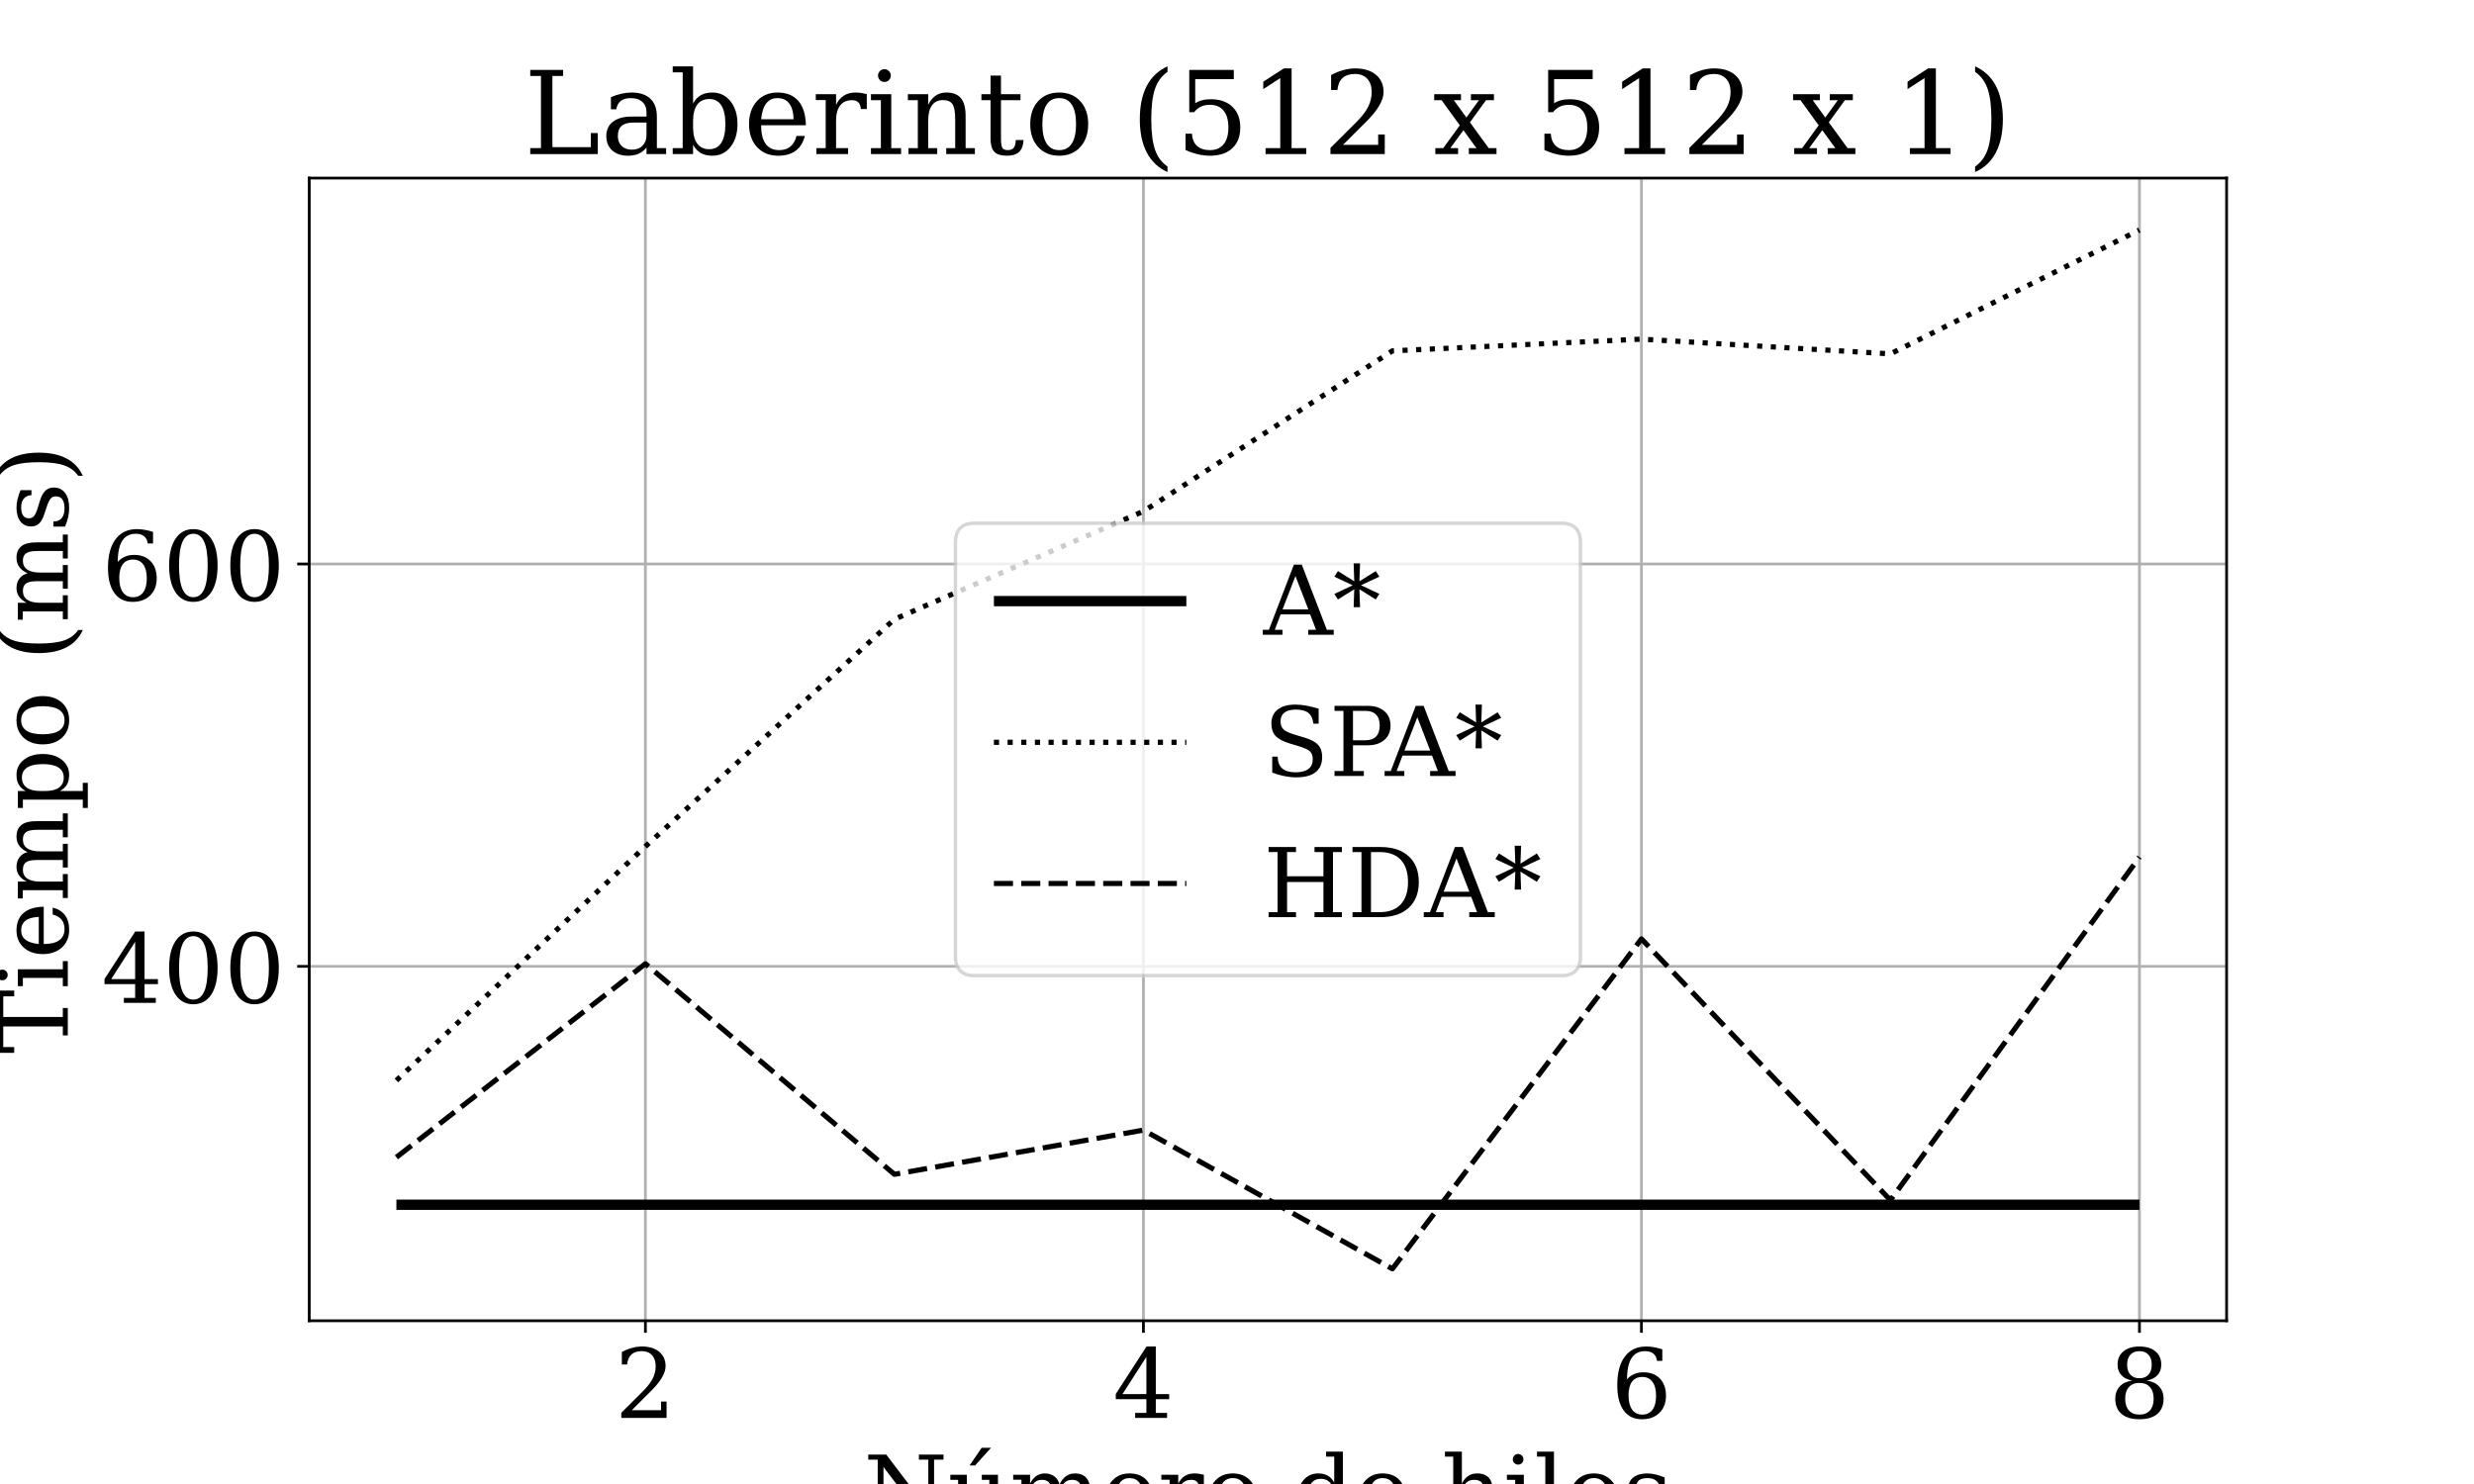
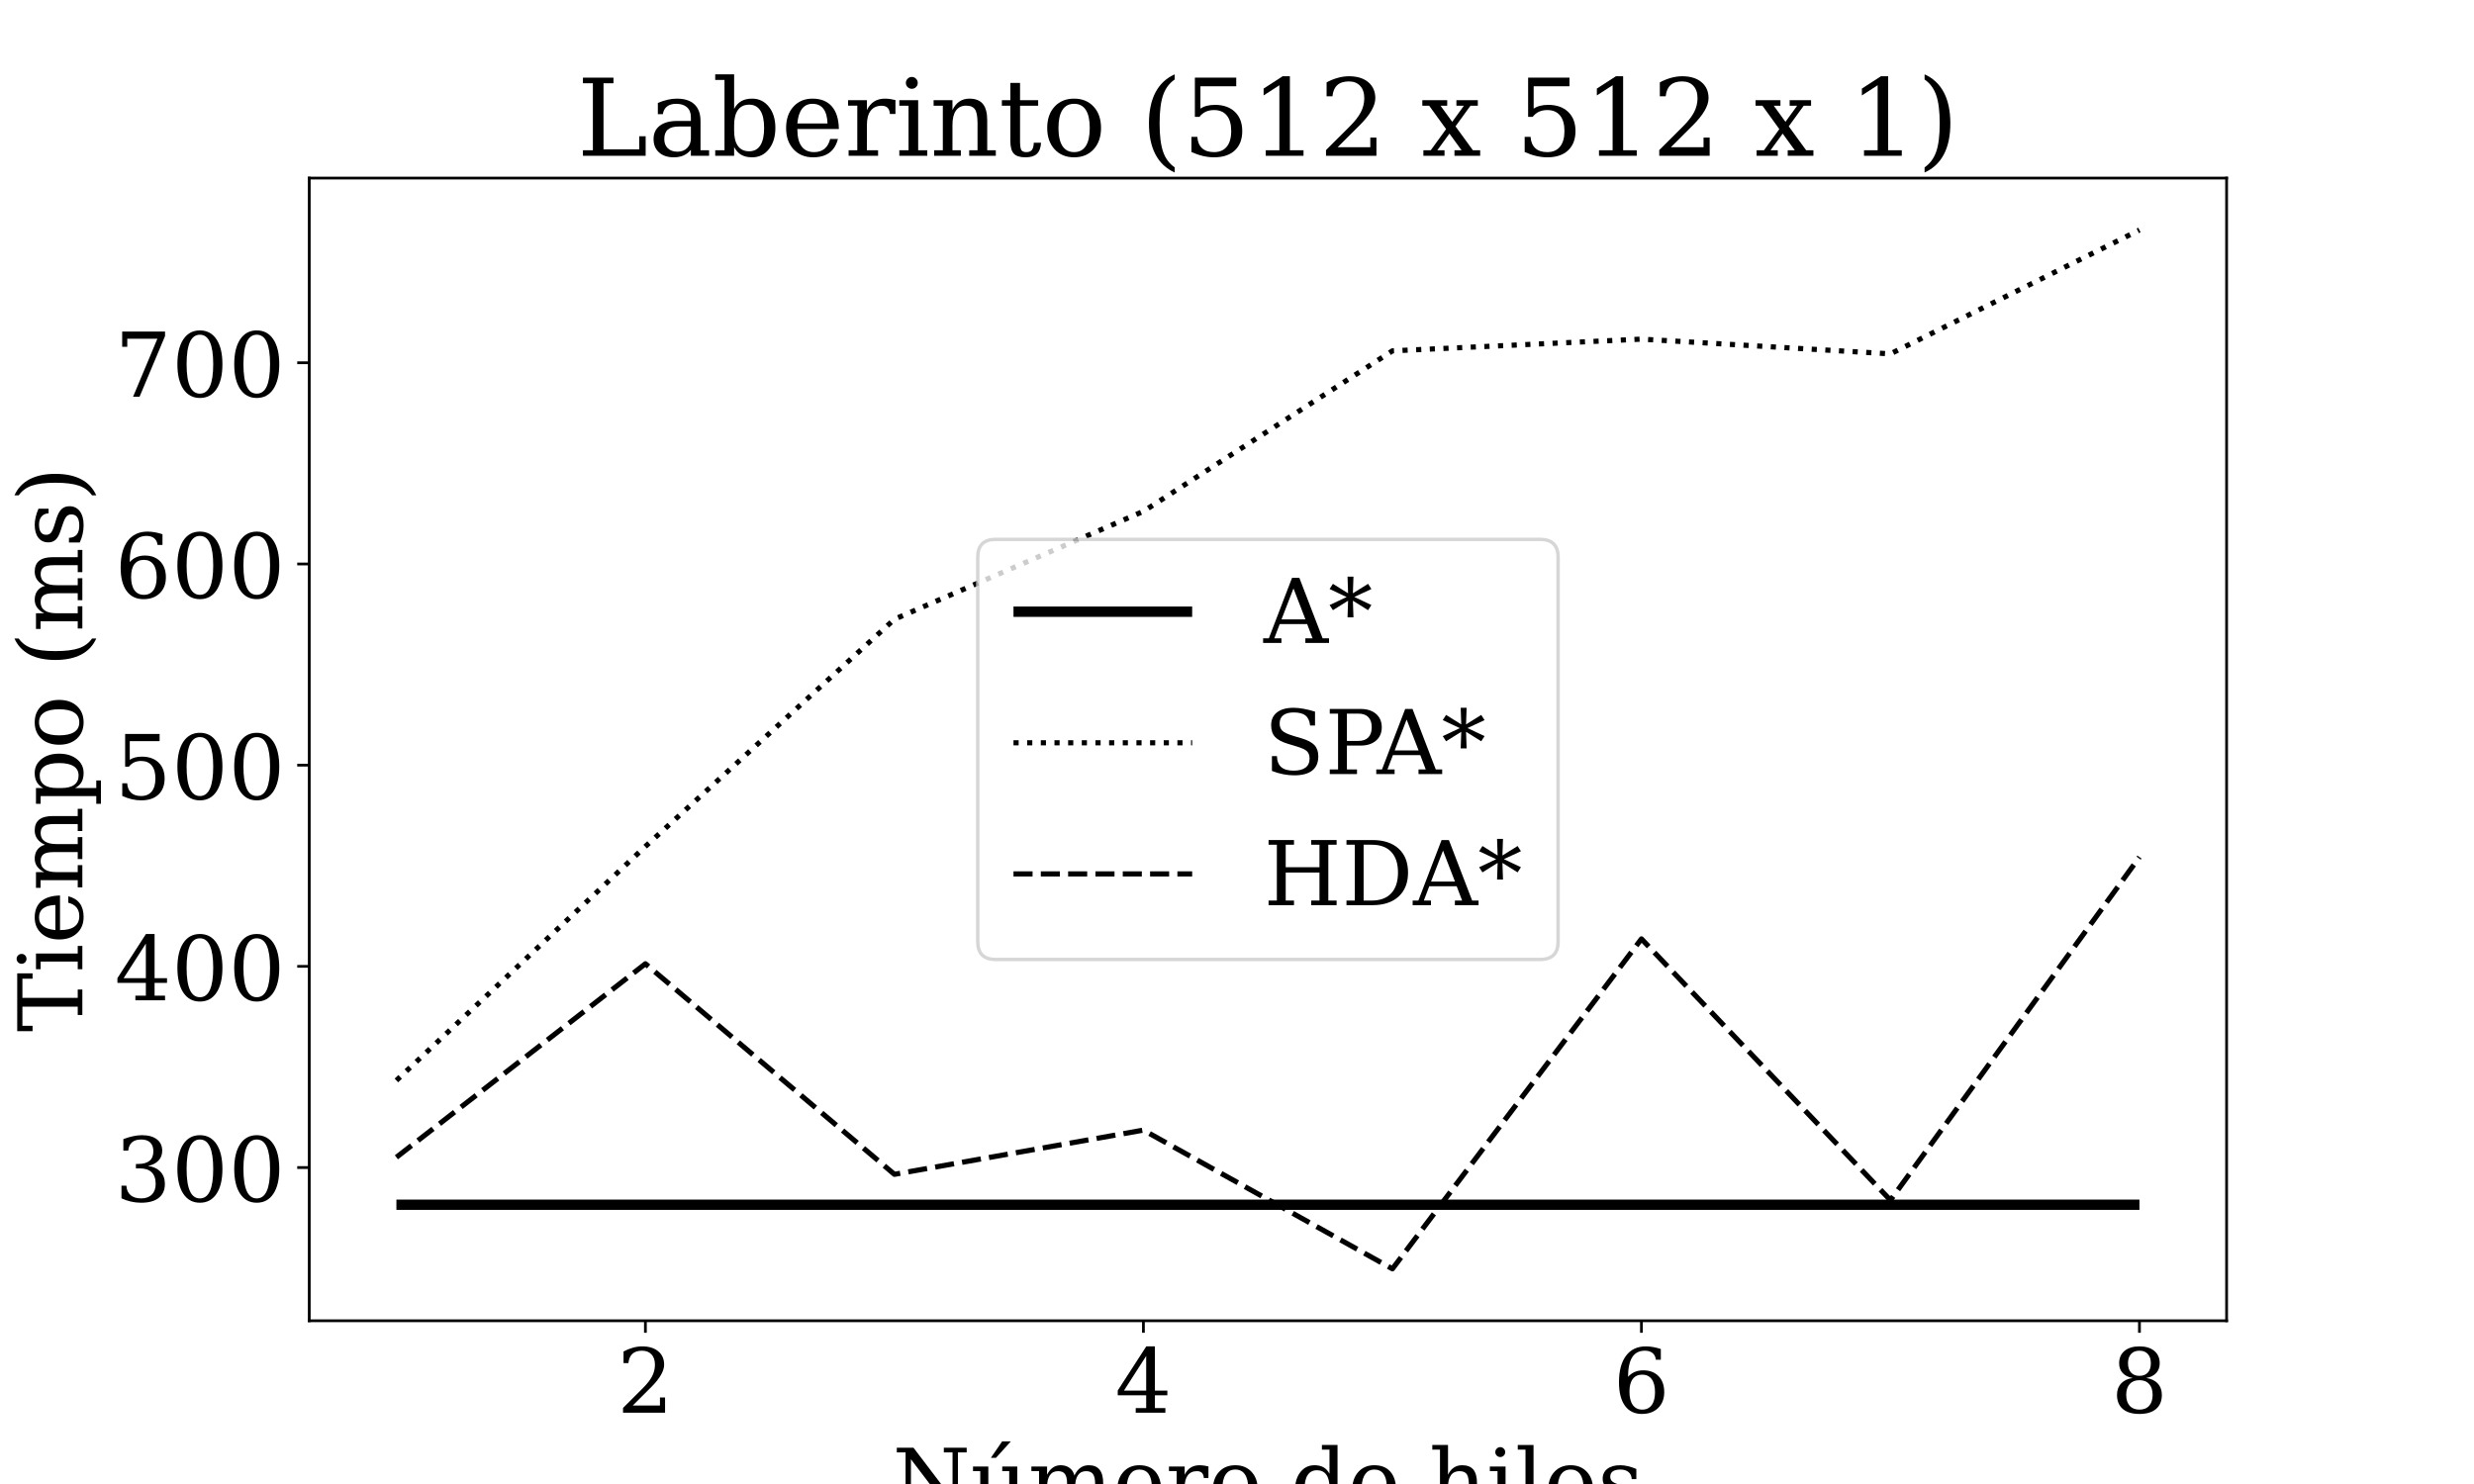
<svg xmlns="http://www.w3.org/2000/svg" xmlns:xlink="http://www.w3.org/1999/xlink" width="720pt" height="432pt" viewBox="0 0 720 432" version="1.1">
  <defs>
    <style type="text/css">*{stroke-linejoin: round; stroke-linecap: butt}</style>
  </defs>
  <g id="figure_1">
    <g id="patch_1">
      <path d="M 0 432  L 720 432  L 720 0  L 0 0  z " style="fill: #ffffff" />
    </g>
    <g id="axes_1">
      <g id="patch_2">
        <path d="M 90 384.48  L 648 384.48  L 648 51.84  L 90 51.84  z " style="fill: #ffffff" />
      </g>
      <g id="matplotlib.axis_1">
        <g id="xtick_1">
          <g id="line2d_1">
-             <path d="M 187.831 384.48  L 187.831 51.84  " clip-path="url(#pcc0f2ed78c)" style="fill: none; stroke: #b0b0b0; stroke-width: 0.8; stroke-linecap: square" />
-           </g>
+             <defs>
+               <path id="mdb0b816e1f" d="M 0 0  L 0 3.5  " style="stroke: #000000; stroke-width: 0.8" />
+             </defs>
+             <g>
+               <use xlink:href="#mdb0b816e1f" x="187.831" y="384.48" style="stroke: #000000; stroke-width: 0.8" />
+             </g>
+           </g>
+           <g id="text_1">
+             <g transform="translate(179.5599 411.2359) scale(0.26 -0.26)">
+               <defs>
+                 <path id="DejaVuSerif-32" d="M 819 3553  L 469 3553  L 469 4384  Q 803 4563 1142 4656  Q 1481 4750 1806 4750  Q 2534 4750 2956 4397  Q 3378 4044 3378 3438  Q 3378 2753 2422 1800  Q 2347 1728 2309 1691  L 1131 513  L 3078 513  L 3078 1088  L 3444 1088  L 3444 0  L 434 0  L 434 341  L 1850 1753  Q 2319 2222 2519 2614  Q 2719 3006 2719 3438  Q 2719 3909 2473 4175  Q 2228 4441 1797 4441  Q 1350 4441 1106 4219  Q 863 3997 819 3553  z " transform="scale(0.015625)" />
+               </defs>
+               <use xlink:href="#DejaVuSerif-32" />
+             </g>
+           </g>
+         </g>
+         <g id="xtick_2">
          <g id="line2d_2">
-             <defs>
-               <path id="m03d72dee5c" d="M 0 0  L 0 3.5  " style="stroke: #000000; stroke-width: 0.8" />
-             </defs>
-             <g>
-               <use xlink:href="#m03d72dee5c" x="187.831" y="384.48" style="stroke: #000000; stroke-width: 0.8" />
-             </g>
-           </g>
-           <g id="text_1">
-             <g transform="translate(178.9237 412.7556) scale(0.28 -0.28)">
-               <defs>
-                 <path id="DejaVuSerif-32" d="M 819 3553  L 469 3553  L 469 4384  Q 803 4563 1142 4656  Q 1481 4750 1806 4750  Q 2534 4750 2956 4397  Q 3378 4044 3378 3438  Q 3378 2753 2422 1800  Q 2347 1728 2309 1691  L 1131 513  L 3078 513  L 3078 1088  L 3444 1088  L 3444 0  L 434 0  L 434 341  L 1850 1753  Q 2319 2222 2519 2614  Q 2719 3006 2719 3438  Q 2719 3909 2473 4175  Q 2228 4441 1797 4441  Q 1350 4441 1106 4219  Q 863 3997 819 3553  z " transform="scale(0.015625)" />
-               </defs>
-               <use xlink:href="#DejaVuSerif-32" />
-             </g>
-           </g>
-         </g>
-         <g id="xtick_2">
+             <g>
+               <use xlink:href="#mdb0b816e1f" x="332.766" y="384.48" style="stroke: #000000; stroke-width: 0.8" />
+             </g>
+           </g>
+           <g id="text_2">
+             <g transform="translate(324.495 411.2359) scale(0.26 -0.26)">
+               <defs>
+                 <path id="DejaVuSerif-34" d="M 2234 1581  L 2234 4063  L 641 1581  L 2234 1581  z M 3609 0  L 1484 0  L 1484 331  L 2234 331  L 2234 1247  L 197 1247  L 197 1588  L 2241 4750  L 2859 4750  L 2859 1581  L 3750 1581  L 3750 1247  L 2859 1247  L 2859 331  L 3609 331  L 3609 0  z " transform="scale(0.015625)" />
+               </defs>
+               <use xlink:href="#DejaVuSerif-34" />
+             </g>
+           </g>
+         </g>
+         <g id="xtick_3">
          <g id="line2d_3">
-             <path d="M 332.766 384.48  L 332.766 51.84  " clip-path="url(#pcc0f2ed78c)" style="fill: none; stroke: #b0b0b0; stroke-width: 0.8; stroke-linecap: square" />
-           </g>
+             <g>
+               <use xlink:href="#mdb0b816e1f" x="477.701" y="384.48" style="stroke: #000000; stroke-width: 0.8" />
+             </g>
+           </g>
+           <g id="text_3">
+             <g transform="translate(469.43 411.2359) scale(0.26 -0.26)">
+               <defs>
+                 <path id="DejaVuSerif-36" d="M 2094 219  Q 2534 219 2771 542  Q 3009 866 3009 1472  Q 3009 2078 2771 2401  Q 2534 2725 2094 2725  Q 1647 2725 1412 2412  Q 1178 2100 1178 1509  Q 1178 888 1415 553  Q 1653 219 2094 219  z M 1075 2569  Q 1288 2803 1556 2918  Q 1825 3034 2163 3034  Q 2859 3034 3264 2615  Q 3669 2197 3669 1472  Q 3669 763 3233 336  Q 2797 -91 2069 -91  Q 1278 -91 853 498  Q 428 1088 428 2181  Q 428 3406 931 4078  Q 1434 4750 2350 4750  Q 2597 4750 2869 4703  Q 3141 4656 3425 4563  L 3425 3794  L 3072 3794  Q 3034 4109 2831 4275  Q 2628 4441 2284 4441  Q 1678 4441 1381 3981  Q 1084 3522 1075 2569  z " transform="scale(0.015625)" />
+               </defs>
+               <use xlink:href="#DejaVuSerif-36" />
+             </g>
+           </g>
+         </g>
+         <g id="xtick_4">
          <g id="line2d_4">
            <g>
-               <use xlink:href="#m03d72dee5c" x="332.766" y="384.48" style="stroke: #000000; stroke-width: 0.8" />
-             </g>
-           </g>
-           <g id="text_2">
-             <g transform="translate(323.8587 412.7556) scale(0.28 -0.28)">
-               <defs>
-                 <path id="DejaVuSerif-34" d="M 2234 1581  L 2234 4063  L 641 1581  L 2234 1581  z M 3609 0  L 1484 0  L 1484 331  L 2234 331  L 2234 1247  L 197 1247  L 197 1588  L 2241 4750  L 2859 4750  L 2859 1581  L 3750 1581  L 3750 1247  L 2859 1247  L 2859 331  L 3609 331  L 3609 0  z " transform="scale(0.015625)" />
-               </defs>
-               <use xlink:href="#DejaVuSerif-34" />
-             </g>
-           </g>
-         </g>
-         <g id="xtick_3">
-           <g id="line2d_5">
-             <path d="M 477.701 384.48  L 477.701 51.84  " clip-path="url(#pcc0f2ed78c)" style="fill: none; stroke: #b0b0b0; stroke-width: 0.8; stroke-linecap: square" />
-           </g>
-           <g id="line2d_6">
-             <g>
-               <use xlink:href="#m03d72dee5c" x="477.701" y="384.48" style="stroke: #000000; stroke-width: 0.8" />
-             </g>
-           </g>
-           <g id="text_3">
-             <g transform="translate(468.7938 412.7556) scale(0.28 -0.28)">
-               <defs>
-                 <path id="DejaVuSerif-36" d="M 2094 219  Q 2534 219 2771 542  Q 3009 866 3009 1472  Q 3009 2078 2771 2401  Q 2534 2725 2094 2725  Q 1647 2725 1412 2412  Q 1178 2100 1178 1509  Q 1178 888 1415 553  Q 1653 219 2094 219  z M 1075 2569  Q 1288 2803 1556 2918  Q 1825 3034 2163 3034  Q 2859 3034 3264 2615  Q 3669 2197 3669 1472  Q 3669 763 3233 336  Q 2797 -91 2069 -91  Q 1278 -91 853 498  Q 428 1088 428 2181  Q 428 3406 931 4078  Q 1434 4750 2350 4750  Q 2597 4750 2869 4703  Q 3141 4656 3425 4563  L 3425 3794  L 3072 3794  Q 3034 4109 2831 4275  Q 2628 4441 2284 4441  Q 1678 4441 1381 3981  Q 1084 3522 1075 2569  z " transform="scale(0.015625)" />
-               </defs>
-               <use xlink:href="#DejaVuSerif-36" />
-             </g>
-           </g>
-         </g>
-         <g id="xtick_4">
-           <g id="line2d_7">
-             <path d="M 622.636 384.48  L 622.636 51.84  " clip-path="url(#pcc0f2ed78c)" style="fill: none; stroke: #b0b0b0; stroke-width: 0.8; stroke-linecap: square" />
-           </g>
-           <g id="line2d_8">
-             <g>
-               <use xlink:href="#m03d72dee5c" x="622.636" y="384.48" style="stroke: #000000; stroke-width: 0.8" />
+               <use xlink:href="#mdb0b816e1f" x="622.636" y="384.48" style="stroke: #000000; stroke-width: 0.8" />
            </g>
          </g>
          <g id="text_4">
-             <g transform="translate(613.7289 412.7556) scale(0.28 -0.28)">
+             <g transform="translate(614.3651 411.2359) scale(0.26 -0.26)">
              <defs>
                <path id="DejaVuSerif-38" d="M 2981 1275  Q 2981 1775 2732 2051  Q 2484 2328 2034 2328  Q 1584 2328 1336 2051  Q 1088 1775 1088 1275  Q 1088 772 1336 495  Q 1584 219 2034 219  Q 2484 219 2732 495  Q 2981 772 2981 1275  z M 2853 3541  Q 2853 3966 2637 4203  Q 2422 4441 2034 4441  Q 1650 4441 1433 4203  Q 1216 3966 1216 3541  Q 1216 3113 1433 2875  Q 1650 2638 2034 2638  Q 2422 2638 2637 2875  Q 2853 3113 2853 3541  z M 2516 2484  Q 3047 2413 3344 2092  Q 3641 1772 3641 1275  Q 3641 619 3225 264  Q 2809 -91 2034 -91  Q 1263 -91 845 264  Q 428 619 428 1275  Q 428 1772 725 2092  Q 1022 2413 1556 2484  Q 1084 2569 832 2842  Q 581 3116 581 3541  Q 581 4103 968 4426  Q 1356 4750 2034 4750  Q 2713 4750 3100 4426  Q 3488 4103 3488 3541  Q 3488 3116 3236 2842  Q 2984 2569 2516 2484  z " transform="scale(0.015625)" />
              </defs>
              <use xlink:href="#DejaVuSerif-38" />
            </g>
          </g>
        </g>
        <g id="text_5">
-           <g transform="translate(251.3191 443.8544) scale(0.28 -0.28)">
+           <g transform="translate(259.7248 440.3991) scale(0.26 -0.26)">
            <defs>
              <path id="DejaVuSerif-4e" d="M 313 0  L 313 331  L 941 331  L 941 4331  L 313 4331  L 313 4666  L 1509 4666  L 4306 984  L 4306 4331  L 3681 4331  L 3681 4666  L 5319 4666  L 5319 4331  L 4691 4331  L 4691 -91  L 4313 -91  L 1325 3841  L 1325 331  L 1953 331  L 1953 0  L 313 0  z " transform="scale(0.015625)" />
              <path id="DejaVuSerif-fa" d="M 2266 3322  L 3341 3322  L 3341 331  L 3884 331  L 3884 0  L 2766 0  L 2766 588  Q 2606 256 2353 82  Q 2100 -91 1766 -91  Q 1213 -91 952 223  Q 691 538 691 1209  L 691 2988  L 172 2988  L 172 3322  L 1269 3322  L 1269 1388  Q 1269 781 1417 556  Q 1566 331 1947 331  Q 2347 331 2556 625  Q 2766 919 2766 1478  L 2766 2988  L 2266 2988  L 2266 3322  z M 2258 5119  L 2880 5119  L 1818 3944  L 1452 3944  L 2258 5119  z " transform="scale(0.015625)" />
              <path id="DejaVuSerif-6d" d="M 3316 2675  Q 3481 3041 3739 3227  Q 3997 3413 4341 3413  Q 4863 3413 5119 3089  Q 5375 2766 5375 2113  L 5375 331  L 5894 331  L 5894 0  L 4300 0  L 4300 331  L 4800 331  L 4800 2047  Q 4800 2556 4650 2772  Q 4500 2988 4153 2988  Q 3769 2988 3567 2697  Q 3366 2406 3366 1850  L 3366 331  L 3866 331  L 3866 0  L 2291 0  L 2291 331  L 2791 331  L 2791 2069  Q 2791 2566 2641 2777  Q 2491 2988 2144 2988  Q 1759 2988 1557 2697  Q 1356 2406 1356 1850  L 1356 331  L 1856 331  L 1856 0  L 263 0  L 263 331  L 781 331  L 781 2994  L 231 2994  L 231 3322  L 1356 3322  L 1356 2731  Q 1516 3063 1762 3238  Q 2009 3413 2322 3413  Q 2709 3413 2968 3220  Q 3228 3028 3316 2675  z " transform="scale(0.015625)" />
              <path id="DejaVuSerif-65" d="M 3469 1600  L 991 1600  L 991 1575  Q 991 903 1244 561  Q 1497 219 1991 219  Q 2369 219 2611 417  Q 2853 616 2950 1006  L 3413 1006  Q 3275 459 2904 184  Q 2534 -91 1931 -91  Q 1203 -91 761 389  Q 319 869 319 1663  Q 319 2450 753 2931  Q 1188 3413 1894 3413  Q 2647 3413 3050 2948  Q 3453 2484 3469 1600  z M 2791 1931  Q 2772 2513 2545 2808  Q 2319 3103 1894 3103  Q 1497 3103 1269 2806  Q 1041 2509 991 1931  L 2791 1931  z " transform="scale(0.015625)" />
              <path id="DejaVuSerif-72" d="M 3059 3328  L 3059 2497  L 2728 2497  Q 2713 2744 2591 2866  Q 2469 2988 2234 2988  Q 1809 2988 1582 2694  Q 1356 2400 1356 1850  L 1356 331  L 2022 331  L 2022 0  L 263 0  L 263 331  L 781 331  L 781 2994  L 231 2994  L 231 3322  L 1356 3322  L 1356 2731  Q 1525 3078 1790 3245  Q 2056 3413 2438 3413  Q 2578 3413 2733 3391  Q 2888 3369 3059 3328  z " transform="scale(0.015625)" />
              <path id="DejaVuSerif-6f" d="M 1925 219  Q 2388 219 2623 584  Q 2859 950 2859 1663  Q 2859 2375 2623 2739  Q 2388 3103 1925 3103  Q 1463 3103 1227 2739  Q 991 2375 991 1663  Q 991 950 1228 584  Q 1466 219 1925 219  z M 1925 -91  Q 1200 -91 759 389  Q 319 869 319 1663  Q 319 2456 758 2934  Q 1197 3413 1925 3413  Q 2653 3413 3092 2934  Q 3531 2456 3531 1663  Q 3531 869 3092 389  Q 2653 -91 1925 -91  z " transform="scale(0.015625)" />
              <path id="DejaVuSerif-20" transform="scale(0.015625)" />
              <path id="DejaVuSerif-64" d="M 3359 331  L 3909 331  L 3909 0  L 2784 0  L 2784 519  Q 2616 206 2355 57  Q 2094 -91 1709 -91  Q 1097 -91 708 395  Q 319 881 319 1663  Q 319 2444 706 2928  Q 1094 3413 1709 3413  Q 2094 3413 2355 3264  Q 2616 3116 2784 2803  L 2784 4531  L 2241 4531  L 2241 4863  L 3359 4863  L 3359 331  z M 2784 1497  L 2784 1825  Q 2784 2422 2554 2737  Q 2325 3053 1888 3053  Q 1444 3053 1217 2703  Q 991 2353 991 1663  Q 991 975 1217 622  Q 1444 269 1888 269  Q 2325 269 2554 583  Q 2784 897 2784 1497  z " transform="scale(0.015625)" />
              <path id="DejaVuSerif-68" d="M 263 0  L 263 331  L 781 331  L 781 4531  L 231 4531  L 231 4863  L 1356 4863  L 1356 2731  Q 1516 3069 1770 3241  Q 2025 3413 2363 3413  Q 2913 3413 3172 3097  Q 3431 2781 3431 2113  L 3431 331  L 3944 331  L 3944 0  L 2356 0  L 2356 331  L 2853 331  L 2853 1931  Q 2853 2541 2704 2764  Q 2556 2988 2175 2988  Q 1775 2988 1565 2697  Q 1356 2406 1356 1850  L 1356 331  L 1856 331  L 1856 0  L 263 0  z " transform="scale(0.015625)" />
              <path id="DejaVuSerif-69" d="M 622 4353  Q 622 4497 726 4603  Q 831 4709 978 4709  Q 1122 4709 1226 4603  Q 1331 4497 1331 4353  Q 1331 4206 1228 4103  Q 1125 4000 978 4000  Q 831 4000 726 4103  Q 622 4206 622 4353  z M 1356 331  L 1900 331  L 1900 0  L 231 0  L 231 331  L 781 331  L 781 2988  L 231 2988  L 231 3322  L 1356 3322  L 1356 331  z " transform="scale(0.015625)" />
              <path id="DejaVuSerif-6c" d="M 1313 331  L 1856 331  L 1856 0  L 184 0  L 184 331  L 738 331  L 738 4531  L 184 4531  L 184 4863  L 1313 4863  L 1313 331  z " transform="scale(0.015625)" />
              <path id="DejaVuSerif-73" d="M 359 184  L 359 959  L 691 959  Q 703 588 923 403  Q 1144 219 1575 219  Q 1963 219 2166 364  Q 2369 509 2369 788  Q 2369 1006 2220 1140  Q 2072 1275 1594 1428  L 1178 1569  Q 750 1706 558 1912  Q 366 2119 366 2438  Q 366 2894 700 3153  Q 1034 3413 1625 3413  Q 1888 3413 2178 3344  Q 2469 3275 2778 3144  L 2778 2419  L 2447 2419  Q 2434 2741 2221 2922  Q 2009 3103 1644 3103  Q 1281 3103 1095 2975  Q 909 2847 909 2591  Q 909 2381 1050 2254  Q 1191 2128 1613 1997  L 2069 1856  Q 2541 1709 2748 1489  Q 2956 1269 2956 922  Q 2956 450 2595 179  Q 2234 -91 1600 -91  Q 1278 -91 972 -22  Q 666 47 359 184  z " transform="scale(0.015625)" />
            </defs>
            <use xlink:href="#DejaVuSerif-4e" />
-             <use xlink:href="#DejaVuSerif-fa" x="87.5" />
-             <use xlink:href="#DejaVuSerif-6d" x="151.904" />
-             <use xlink:href="#DejaVuSerif-65" x="246.729" />
-             <use xlink:href="#DejaVuSerif-72" x="305.908" />
-             <use xlink:href="#DejaVuSerif-6f" x="353.711" />
-             <use xlink:href="#DejaVuSerif-20" x="413.916" />
-             <use xlink:href="#DejaVuSerif-64" x="445.703" />
-             <use xlink:href="#DejaVuSerif-65" x="509.717" />
-             <use xlink:href="#DejaVuSerif-20" x="568.896" />
-             <use xlink:href="#DejaVuSerif-68" x="600.684" />
-             <use xlink:href="#DejaVuSerif-69" x="665.088" />
-             <use xlink:href="#DejaVuSerif-6c" x="697.07" />
-             <use xlink:href="#DejaVuSerif-6f" x="729.053" />
-             <use xlink:href="#DejaVuSerif-73" x="789.258" />
+             <use xlink:href="#DejaVuSerif-fa" transform="translate(87.5 0)" />
+             <use xlink:href="#DejaVuSerif-6d" transform="translate(151.9043 0)" />
+             <use xlink:href="#DejaVuSerif-65" transform="translate(246.7285 0)" />
+             <use xlink:href="#DejaVuSerif-72" transform="translate(305.9082 0)" />
+             <use xlink:href="#DejaVuSerif-6f" transform="translate(353.7109 0)" />
+             <use xlink:href="#DejaVuSerif-20" transform="translate(413.916 0)" />
+             <use xlink:href="#DejaVuSerif-64" transform="translate(445.7031 0)" />
+             <use xlink:href="#DejaVuSerif-65" transform="translate(509.7168 0)" />
+             <use xlink:href="#DejaVuSerif-20" transform="translate(568.8965 0)" />
+             <use xlink:href="#DejaVuSerif-68" transform="translate(600.6836 0)" />
+             <use xlink:href="#DejaVuSerif-69" transform="translate(665.0879 0)" />
+             <use xlink:href="#DejaVuSerif-6c" transform="translate(697.0703 0)" />
+             <use xlink:href="#DejaVuSerif-6f" transform="translate(729.0527 0)" />
+             <use xlink:href="#DejaVuSerif-73" transform="translate(789.2578 0)" />
          </g>
        </g>
      </g>
      <g id="matplotlib.axis_2">
        <g id="ytick_1">
+           <g id="line2d_5">
+             <defs>
+               <path id="m3c3f771037" d="M 0 0  L -3.5 0  " style="stroke: #000000; stroke-width: 0.8" />
+             </defs>
+             <g>
+               <use xlink:href="#m3c3f771037" x="90" y="339.876" style="stroke: #000000; stroke-width: 0.8" />
+             </g>
+           </g>
+           <g id="text_6">
+             <g transform="translate(33.3725 349.7536) scale(0.26 -0.26)">
+               <defs>
+                 <path id="DejaVuSerif-33" d="M 622 4469  Q 988 4606 1323 4678  Q 1659 4750 1953 4750  Q 2638 4750 3022 4454  Q 3406 4159 3406 3634  Q 3406 3213 3140 2930  Q 2875 2647 2388 2547  Q 2963 2466 3280 2130  Q 3597 1794 3597 1259  Q 3597 606 3158 257  Q 2719 -91 1894 -91  Q 1528 -91 1179 -12  Q 831 66 488 225  L 488 1131  L 838 1131  Q 869 681 1141 450  Q 1413 219 1906 219  Q 2384 219 2661 495  Q 2938 772 2938 1253  Q 2938 1803 2653 2086  Q 2369 2369 1819 2369  L 1522 2369  L 1522 2688  L 1678 2688  Q 2225 2688 2498 2914  Q 2772 3141 2772 3597  Q 2772 4006 2547 4223  Q 2322 4441 1900 4441  Q 1478 4441 1245 4241  Q 1013 4041 972 3647  L 622 3647  L 622 4469  z " transform="scale(0.015625)" />
+                 <path id="DejaVuSerif-30" d="M 2034 219  Q 2513 219 2750 744  Q 2988 1269 2988 2328  Q 2988 3391 2750 3916  Q 2513 4441 2034 4441  Q 1556 4441 1318 3916  Q 1081 3391 1081 2328  Q 1081 1269 1318 744  Q 1556 219 2034 219  z M 2034 -91  Q 1275 -91 848 546  Q 422 1184 422 2328  Q 422 3475 848 4112  Q 1275 4750 2034 4750  Q 2797 4750 3222 4112  Q 3647 3475 3647 2328  Q 3647 1184 3222 546  Q 2797 -91 2034 -91  z " transform="scale(0.015625)" />
+               </defs>
+               <use xlink:href="#DejaVuSerif-33" />
+               <use xlink:href="#DejaVuSerif-30" transform="translate(63.62305 0)" />
+               <use xlink:href="#DejaVuSerif-30" transform="translate(127.2461 0)" />
+             </g>
+           </g>
+         </g>
+         <g id="ytick_2">
+           <g id="line2d_6">
+             <g>
+               <use xlink:href="#m3c3f771037" x="90" y="281.308" style="stroke: #000000; stroke-width: 0.8" />
+             </g>
+           </g>
+           <g id="text_7">
+             <g transform="translate(33.3725 291.1856) scale(0.26 -0.26)">
+               <use xlink:href="#DejaVuSerif-34" />
+               <use xlink:href="#DejaVuSerif-30" transform="translate(63.62305 0)" />
+               <use xlink:href="#DejaVuSerif-30" transform="translate(127.2461 0)" />
+             </g>
+           </g>
+         </g>
+         <g id="ytick_3">
+           <g id="line2d_7">
+             <g>
+               <use xlink:href="#m3c3f771037" x="90" y="222.74" style="stroke: #000000; stroke-width: 0.8" />
+             </g>
+           </g>
+           <g id="text_8">
+             <g transform="translate(33.3725 232.6176) scale(0.26 -0.26)">
+               <defs>
+                 <path id="DejaVuSerif-35" d="M 3219 4666  L 3219 4153  L 1081 4153  L 1081 2816  Q 1244 2928 1461 2984  Q 1678 3041 1947 3041  Q 2703 3041 3140 2622  Q 3578 2203 3578 1478  Q 3578 738 3136 323  Q 2694 -91 1894 -91  Q 1572 -91 1234 -12  Q 897 66 544 225  L 544 1131  L 897 1131  Q 925 688 1179 453  Q 1434 219 1894 219  Q 2388 219 2653 544  Q 2919 869 2919 1478  Q 2919 2084 2655 2407  Q 2391 2731 1894 2731  Q 1613 2731 1398 2631  Q 1184 2531 1019 2322  L 750 2322  L 750 4666  L 3219 4666  z " transform="scale(0.015625)" />
+               </defs>
+               <use xlink:href="#DejaVuSerif-35" />
+               <use xlink:href="#DejaVuSerif-30" transform="translate(63.62305 0)" />
+               <use xlink:href="#DejaVuSerif-30" transform="translate(127.2461 0)" />
+             </g>
+           </g>
+         </g>
+         <g id="ytick_4">
+           <g id="line2d_8">
+             <g>
+               <use xlink:href="#m3c3f771037" x="90" y="164.172" style="stroke: #000000; stroke-width: 0.8" />
+             </g>
+           </g>
+           <g id="text_9">
+             <g transform="translate(33.3725 174.0496) scale(0.26 -0.26)">
+               <use xlink:href="#DejaVuSerif-36" />
+               <use xlink:href="#DejaVuSerif-30" transform="translate(63.62305 0)" />
+               <use xlink:href="#DejaVuSerif-30" transform="translate(127.2461 0)" />
+             </g>
+           </g>
+         </g>
+         <g id="ytick_5">
          <g id="line2d_9">
-             <path d="M 90 281.308  L 648 281.308  " clip-path="url(#pcc0f2ed78c)" style="fill: none; stroke: #b0b0b0; stroke-width: 0.8; stroke-linecap: square" />
-           </g>
-           <g id="line2d_10">
-             <defs>
-               <path id="medfe1b9ab0" d="M 0 0  L -3.5 0  " style="stroke: #000000; stroke-width: 0.8" />
-             </defs>
-             <g>
-               <use xlink:href="#medfe1b9ab0" x="90" y="281.308" style="stroke: #000000; stroke-width: 0.8" />
-             </g>
-           </g>
-           <g id="text_6">
-             <g transform="translate(29.555 291.9454) scale(0.28 -0.28)">
-               <defs>
-                 <path id="DejaVuSerif-30" d="M 2034 219  Q 2513 219 2750 744  Q 2988 1269 2988 2328  Q 2988 3391 2750 3916  Q 2513 4441 2034 4441  Q 1556 4441 1318 3916  Q 1081 3391 1081 2328  Q 1081 1269 1318 744  Q 1556 219 2034 219  z M 2034 -91  Q 1275 -91 848 546  Q 422 1184 422 2328  Q 422 3475 848 4112  Q 1275 4750 2034 4750  Q 2797 4750 3222 4112  Q 3647 3475 3647 2328  Q 3647 1184 3222 546  Q 2797 -91 2034 -91  z " transform="scale(0.015625)" />
-               </defs>
-               <use xlink:href="#DejaVuSerif-34" />
-               <use xlink:href="#DejaVuSerif-30" x="63.623" />
-               <use xlink:href="#DejaVuSerif-30" x="127.246" />
-             </g>
-           </g>
-         </g>
-         <g id="ytick_2">
-           <g id="line2d_11">
-             <path d="M 90 164.172  L 648 164.172  " clip-path="url(#pcc0f2ed78c)" style="fill: none; stroke: #b0b0b0; stroke-width: 0.8; stroke-linecap: square" />
-           </g>
-           <g id="line2d_12">
-             <g>
-               <use xlink:href="#medfe1b9ab0" x="90" y="164.172" style="stroke: #000000; stroke-width: 0.8" />
-             </g>
-           </g>
-           <g id="text_7">
-             <g transform="translate(29.555 174.8095) scale(0.28 -0.28)">
-               <use xlink:href="#DejaVuSerif-36" />
-               <use xlink:href="#DejaVuSerif-30" x="63.623" />
-               <use xlink:href="#DejaVuSerif-30" x="127.246" />
-             </g>
-           </g>
-         </g>
-         <g id="text_8">
-           <g transform="translate(19.73187 306.7625) rotate(-90) scale(0.28 -0.28)">
+             <g>
+               <use xlink:href="#m3c3f771037" x="90" y="105.604" style="stroke: #000000; stroke-width: 0.8" />
+             </g>
+           </g>
+           <g id="text_10">
+             <g transform="translate(33.3725 115.4816) scale(0.26 -0.26)">
+               <defs>
+                 <path id="DejaVuSerif-37" d="M 3609 4347  L 1784 0  L 1319 0  L 3059 4153  L 903 4153  L 903 3578  L 538 3578  L 538 4666  L 3609 4666  L 3609 4347  z " transform="scale(0.015625)" />
+               </defs>
+               <use xlink:href="#DejaVuSerif-37" />
+               <use xlink:href="#DejaVuSerif-30" transform="translate(63.62305 0)" />
+               <use xlink:href="#DejaVuSerif-30" transform="translate(127.2461 0)" />
+             </g>
+           </g>
+         </g>
+         <g id="text_11">
+           <g transform="translate(23.96531 300.4337) rotate(-90) scale(0.26 -0.26)">
            <defs>
              <path id="DejaVuSerif-54" d="M 1222 0  L 1222 331  L 1819 331  L 1819 4294  L 447 4294  L 447 3566  L 63 3566  L 63 4666  L 4206 4666  L 4206 3566  L 3822 3566  L 3822 4294  L 2450 4294  L 2450 331  L 3047 331  L 3047 0  L 1222 0  z " transform="scale(0.015625)" />
              <path id="DejaVuSerif-70" d="M 1313 1825  L 1313 1497  Q 1313 897 1542 583  Q 1772 269 2209 269  Q 2650 269 2876 622  Q 3103 975 3103 1663  Q 3103 2353 2876 2703  Q 2650 3053 2209 3053  Q 1772 3053 1542 2737  Q 1313 2422 1313 1825  z M 738 2988  L 184 2988  L 184 3322  L 1313 3322  L 1313 2803  Q 1481 3116 1742 3264  Q 2003 3413 2388 3413  Q 3000 3413 3387 2928  Q 3775 2444 3775 1663  Q 3775 881 3387 395  Q 3000 -91 2388 -91  Q 2003 -91 1742 57  Q 1481 206 1313 519  L 1313 -997  L 1856 -997  L 1856 -1331  L 184 -1331  L 184 -997  L 738 -997  L 738 2988  z " transform="scale(0.015625)" />
              <path id="DejaVuSerif-28" d="M 2041 -997  Q 1281 -656 893 83  Q 506 822 506 1931  Q 506 3044 893 3783  Q 1281 4522 2041 4863  L 2041 4556  Q 1559 4225 1350 3623  Q 1141 3022 1141 1931  Q 1141 844 1350 242  Q 1559 -359 2041 -691  L 2041 -997  z " transform="scale(0.015625)" />
              <path id="DejaVuSerif-29" d="M 453 -997  L 453 -691  Q 934 -359 1145 242  Q 1356 844 1356 1931  Q 1356 3022 1145 3623  Q 934 4225 453 4556  L 453 4863  Q 1216 4522 1603 3783  Q 1991 3044 1991 1931  Q 1991 822 1603 83  Q 1216 -656 453 -997  z " transform="scale(0.015625)" />
            </defs>
            <use xlink:href="#DejaVuSerif-54" />
-             <use xlink:href="#DejaVuSerif-69" x="66.699" />
-             <use xlink:href="#DejaVuSerif-65" x="98.682" />
-             <use xlink:href="#DejaVuSerif-6d" x="157.861" />
-             <use xlink:href="#DejaVuSerif-70" x="252.686" />
-             <use xlink:href="#DejaVuSerif-6f" x="316.699" />
-             <use xlink:href="#DejaVuSerif-20" x="376.904" />
-             <use xlink:href="#DejaVuSerif-28" x="408.691" />
-             <use xlink:href="#DejaVuSerif-6d" x="447.705" />
-             <use xlink:href="#DejaVuSerif-73" x="542.529" />
-             <use xlink:href="#DejaVuSerif-29" x="593.848" />
+             <use xlink:href="#DejaVuSerif-69" transform="translate(66.69922 0)" />
+             <use xlink:href="#DejaVuSerif-65" transform="translate(98.68164 0)" />
+             <use xlink:href="#DejaVuSerif-6d" transform="translate(157.8613 0)" />
+             <use xlink:href="#DejaVuSerif-70" transform="translate(252.6855 0)" />
+             <use xlink:href="#DejaVuSerif-6f" transform="translate(316.6992 0)" />
+             <use xlink:href="#DejaVuSerif-20" transform="translate(376.9043 0)" />
+             <use xlink:href="#DejaVuSerif-28" transform="translate(408.6914 0)" />
+             <use xlink:href="#DejaVuSerif-6d" transform="translate(447.7051 0)" />
+             <use xlink:href="#DejaVuSerif-73" transform="translate(542.5293 0)" />
+             <use xlink:href="#DejaVuSerif-29" transform="translate(593.8477 0)" />
          </g>
        </g>
      </g>
      <g id="LineCollection_1">
-         <path d="M 115.364 350.712  L 622.636 350.712  " clip-path="url(#pcc0f2ed78c)" style="fill: none; stroke: #000000; stroke-width: 3" />
-       </g>
-       <g id="line2d_13">
-         <path d="M 115.364 314.52  L 187.831 246.395  L 260.299 180.266  L 332.766 148.848  L 405.234 102.137  L 477.701 98.723  L 550.169 103.011  L 622.636 66.96  " clip-path="url(#pcc0f2ed78c)" style="fill: none; stroke-dasharray: 1.5,2.475; stroke-dashoffset: 0; stroke: #000000; stroke-width: 1.5" />
-       </g>
-       <g id="line2d_14">
-         <path d="M 115.364 336.893  L 187.831 280.558  L 260.299 341.849  L 332.766 328.979  L 405.234 369.36  L 477.701 273.314  L 550.169 349.381  L 622.636 249.495  " clip-path="url(#pcc0f2ed78c)" style="fill: none; stroke-dasharray: 5.55,2.4; stroke-dashoffset: 0; stroke: #000000; stroke-width: 1.5" />
+         <path d="M 115.364 350.712  L 622.636 350.712  " clip-path="url(#p08417002b7)" style="fill: none; stroke: #000000; stroke-width: 3" />
+       </g>
+       <g id="line2d_10">
+         <path d="M 115.364 314.52  L 187.831 246.395  L 260.299 180.266  L 332.766 148.848  L 405.234 102.137  L 477.701 98.723  L 550.169 103.011  L 622.636 66.96  " clip-path="url(#p08417002b7)" style="fill: none; stroke-dasharray: 1.5,2.475; stroke-dashoffset: 0; stroke: #000000; stroke-width: 1.5" />
+       </g>
+       <g id="line2d_11">
+         <path d="M 115.364 336.893  L 187.831 280.558  L 260.299 341.849  L 332.766 328.979  L 405.234 369.36  L 477.701 273.314  L 550.169 349.381  L 622.636 249.495  " clip-path="url(#p08417002b7)" style="fill: none; stroke-dasharray: 5.55,2.4; stroke-dashoffset: 0; stroke: #000000; stroke-width: 1.5" />
      </g>
      <g id="patch_3">
        <path d="M 90 384.48  L 90 51.84  " style="fill: none; stroke: #000000; stroke-width: 0.8; stroke-linejoin: miter; stroke-linecap: square" />
      </g>
      <g id="patch_4">
        <path d="M 648 384.48  L 648 51.84  " style="fill: none; stroke: #000000; stroke-width: 0.8; stroke-linejoin: miter; stroke-linecap: square" />
      </g>
      <g id="patch_5">
        <path d="M 90 384.48  L 648 384.48  " style="fill: none; stroke: #000000; stroke-width: 0.8; stroke-linejoin: miter; stroke-linecap: square" />
      </g>
      <g id="patch_6">
        <path d="M 90 51.84  L 648 51.84  " style="fill: none; stroke: #000000; stroke-width: 0.8; stroke-linejoin: miter; stroke-linecap: square" />
      </g>
-       <g id="text_9">
-         <g transform="translate(152.4638 44.85225) scale(0.336 -0.336)">
+       <g id="text_12">
+         <g transform="translate(167.9306 45.35137) scale(0.312 -0.312)">
          <defs>
            <path id="DejaVuSerif-4c" d="M 353 0  L 353 331  L 947 331  L 947 4331  L 353 4331  L 353 4666  L 2175 4666  L 2175 4331  L 1581 4331  L 1581 384  L 3713 384  L 3713 1166  L 4097 1166  L 4097 0  L 353 0  z " transform="scale(0.015625)" />
            <path id="DejaVuSerif-61" d="M 2547 1044  L 2547 1747  L 1806 1747  Q 1378 1747 1168 1562  Q 959 1378 959 997  Q 959 650 1171 447  Q 1384 244 1747 244  Q 2106 244 2326 466  Q 2547 688 2547 1044  z M 3122 2075  L 3122 331  L 3634 331  L 3634 0  L 2547 0  L 2547 359  Q 2356 128 2106 18  Q 1856 -91 1522 -91  Q 969 -91 644 203  Q 319 497 319 997  Q 319 1513 691 1797  Q 1063 2081 1741 2081  L 2547 2081  L 2547 2309  Q 2547 2688 2317 2895  Q 2088 3103 1672 3103  Q 1328 3103 1125 2947  Q 922 2791 872 2484  L 575 2484  L 575 3156  Q 875 3284 1158 3348  Q 1441 3413 1709 3413  Q 2400 3413 2761 3070  Q 3122 2728 3122 2075  z " transform="scale(0.015625)" />
            <path id="DejaVuSerif-62" d="M 738 331  L 738 4531  L 184 4531  L 184 4863  L 1313 4863  L 1313 2803  Q 1481 3116 1742 3264  Q 2003 3413 2388 3413  Q 3000 3413 3387 2928  Q 3775 2444 3775 1663  Q 3775 881 3387 395  Q 3000 -91 2388 -91  Q 2003 -91 1742 57  Q 1481 206 1313 519  L 1313 0  L 184 0  L 184 331  L 738 331  z M 1313 1497  Q 1313 897 1542 583  Q 1772 269 2209 269  Q 2650 269 2876 622  Q 3103 975 3103 1663  Q 3103 2353 2876 2703  Q 2650 3053 2209 3053  Q 1772 3053 1542 2737  Q 1313 2422 1313 1825  L 1313 1497  z " transform="scale(0.015625)" />
            <path id="DejaVuSerif-6e" d="M 263 0  L 263 331  L 781 331  L 781 2988  L 231 2988  L 231 3322  L 1356 3322  L 1356 2731  Q 1516 3069 1770 3241  Q 2025 3413 2363 3413  Q 2913 3413 3172 3097  Q 3431 2781 3431 2113  L 3431 331  L 3944 331  L 3944 0  L 2356 0  L 2356 331  L 2853 331  L 2853 1931  Q 2853 2541 2703 2767  Q 2553 2994 2175 2994  Q 1775 2994 1565 2701  Q 1356 2409 1356 1850  L 1356 331  L 1856 331  L 1856 0  L 263 0  z " transform="scale(0.015625)" />
            <path id="DejaVuSerif-74" d="M 691 2988  L 184 2988  L 184 3322  L 691 3322  L 691 4353  L 1269 4353  L 1269 3322  L 2350 3322  L 2350 2988  L 1269 2988  L 1269 878  Q 1269 456 1350 337  Q 1431 219 1650 219  Q 1875 219 1978 351  Q 2081 484 2088 781  L 2522 781  Q 2497 328 2275 118  Q 2053 -91 1600 -91  Q 1103 -91 897 129  Q 691 350 691 878  L 691 2988  z " transform="scale(0.015625)" />
-             <path id="DejaVuSerif-35" d="M 3219 4666  L 3219 4153  L 1081 4153  L 1081 2816  Q 1244 2928 1461 2984  Q 1678 3041 1947 3041  Q 2703 3041 3140 2622  Q 3578 2203 3578 1478  Q 3578 738 3136 323  Q 2694 -91 1894 -91  Q 1572 -91 1234 -12  Q 897 66 544 225  L 544 1131  L 897 1131  Q 925 688 1179 453  Q 1434 219 1894 219  Q 2388 219 2653 544  Q 2919 869 2919 1478  Q 2919 2084 2655 2407  Q 2391 2731 1894 2731  Q 1613 2731 1398 2631  Q 1184 2531 1019 2322  L 750 2322  L 750 4666  L 3219 4666  z " transform="scale(0.015625)" />
            <path id="DejaVuSerif-31" d="M 909 0  L 909 331  L 1722 331  L 1722 4213  L 781 3603  L 781 4013  L 1919 4750  L 2350 4750  L 2350 331  L 3163 331  L 3163 0  L 909 0  z " transform="scale(0.015625)" />
            <path id="DejaVuSerif-78" d="M 1863 2028  L 2559 2988  L 2113 2988  L 2113 3322  L 3391 3322  L 3391 2988  L 2950 2988  L 2059 1759  L 3097 331  L 3531 331  L 3531 0  L 1997 0  L 1997 331  L 2419 331  L 1697 1325  L 972 331  L 1403 331  L 1403 0  L 141 0  L 141 331  L 581 331  L 1497 1594  L 488 2988  L 78 2988  L 78 3322  L 1563 3322  L 1563 2988  L 1166 2988  L 1863 2028  z " transform="scale(0.015625)" />
          </defs>
          <use xlink:href="#DejaVuSerif-4c" />
-           <use xlink:href="#DejaVuSerif-61" x="66.406" />
-           <use xlink:href="#DejaVuSerif-62" x="126.025" />
-           <use xlink:href="#DejaVuSerif-65" x="190.039" />
-           <use xlink:href="#DejaVuSerif-72" x="249.219" />
-           <use xlink:href="#DejaVuSerif-69" x="297.021" />
-           <use xlink:href="#DejaVuSerif-6e" x="329.004" />
-           <use xlink:href="#DejaVuSerif-74" x="393.408" />
-           <use xlink:href="#DejaVuSerif-6f" x="433.594" />
-           <use xlink:href="#DejaVuSerif-20" x="493.799" />
-           <use xlink:href="#DejaVuSerif-28" x="525.586" />
-           <use xlink:href="#DejaVuSerif-35" x="564.6" />
-           <use xlink:href="#DejaVuSerif-31" x="628.223" />
-           <use xlink:href="#DejaVuSerif-32" x="691.846" />
-           <use xlink:href="#DejaVuSerif-20" x="755.469" />
-           <use xlink:href="#DejaVuSerif-78" x="787.256" />
-           <use xlink:href="#DejaVuSerif-20" x="843.652" />
-           <use xlink:href="#DejaVuSerif-35" x="875.439" />
-           <use xlink:href="#DejaVuSerif-31" x="939.062" />
-           <use xlink:href="#DejaVuSerif-32" x="1002.686" />
-           <use xlink:href="#DejaVuSerif-20" x="1066.309" />
-           <use xlink:href="#DejaVuSerif-78" x="1098.096" />
-           <use xlink:href="#DejaVuSerif-20" x="1154.492" />
-           <use xlink:href="#DejaVuSerif-31" x="1186.279" />
-           <use xlink:href="#DejaVuSerif-29" x="1249.902" />
+           <use xlink:href="#DejaVuSerif-61" transform="translate(66.40625 0)" />
+           <use xlink:href="#DejaVuSerif-62" transform="translate(126.0254 0)" />
+           <use xlink:href="#DejaVuSerif-65" transform="translate(190.0391 0)" />
+           <use xlink:href="#DejaVuSerif-72" transform="translate(249.2188 0)" />
+           <use xlink:href="#DejaVuSerif-69" transform="translate(297.0215 0)" />
+           <use xlink:href="#DejaVuSerif-6e" transform="translate(329.0039 0)" />
+           <use xlink:href="#DejaVuSerif-74" transform="translate(393.4082 0)" />
+           <use xlink:href="#DejaVuSerif-6f" transform="translate(433.5938 0)" />
+           <use xlink:href="#DejaVuSerif-20" transform="translate(493.7988 0)" />
+           <use xlink:href="#DejaVuSerif-28" transform="translate(525.5859 0)" />
+           <use xlink:href="#DejaVuSerif-35" transform="translate(564.5996 0)" />
+           <use xlink:href="#DejaVuSerif-31" transform="translate(628.2227 0)" />
+           <use xlink:href="#DejaVuSerif-32" transform="translate(691.8457 0)" />
+           <use xlink:href="#DejaVuSerif-20" transform="translate(755.4688 0)" />
+           <use xlink:href="#DejaVuSerif-78" transform="translate(787.2559 0)" />
+           <use xlink:href="#DejaVuSerif-20" transform="translate(843.6523 0)" />
+           <use xlink:href="#DejaVuSerif-35" transform="translate(875.4395 0)" />
+           <use xlink:href="#DejaVuSerif-31" transform="translate(939.0625 0)" />
+           <use xlink:href="#DejaVuSerif-32" transform="translate(1002.686 0)" />
+           <use xlink:href="#DejaVuSerif-20" transform="translate(1066.309 0)" />
+           <use xlink:href="#DejaVuSerif-78" transform="translate(1098.096 0)" />
+           <use xlink:href="#DejaVuSerif-20" transform="translate(1154.492 0)" />
+           <use xlink:href="#DejaVuSerif-31" transform="translate(1186.279 0)" />
+           <use xlink:href="#DejaVuSerif-29" transform="translate(1249.902 0)" />
        </g>
      </g>
      <g id="legend_1">
        <g id="patch_7">
-           <path d="M 283.657 284.008  L 454.343 284.008  Q 459.943 284.008 459.943 278.408  L 459.943 157.912  Q 459.943 152.312 454.343 152.312  L 283.657 152.312  Q 278.057 152.312 278.057 157.912  L 278.057 278.408  Q 278.057 284.008 283.657 284.008  z " style="fill: #ffffff; opacity: 0.8; stroke: #cccccc; stroke-linejoin: miter" />
-         </g>
-         <g id="line2d_15">
-           <path d="M 289.257 174.988  L 345.257 174.988  " style="fill: none; stroke: #000000; stroke-width: 3" />
-         </g>
-         <g id="text_10">
-           <g transform="translate(367.6569 184.7875) scale(0.28 -0.28)">
+           <path d="M 289.753 279.305  L 448.247 279.305  Q 453.447 279.305 453.447 274.105  L 453.447 162.215  Q 453.447 157.015 448.247 157.015  L 289.753 157.015  Q 284.553 157.015 284.553 162.215  L 284.553 274.105  Q 284.553 279.305 289.753 279.305  z " style="fill: #ffffff; opacity: 0.8; stroke: #cccccc; stroke-linejoin: miter" />
+         </g>
+         <g id="line2d_12">
+           <path d="M 294.953 178.071  L 346.953 178.071  " style="fill: none; stroke: #000000; stroke-width: 3" />
+         </g>
+         <g id="text_13">
+           <g transform="translate(367.7528 187.1712) scale(0.26 -0.26)">
            <defs>
              <path id="DejaVuSerif-41" d="M 1281 1691  L 2994 1691  L 2138 3909  L 1281 1691  z M -38 0  L -38 331  L 372 331  L 2034 4666  L 2559 4666  L 4225 331  L 4684 331  L 4684 0  L 2988 0  L 2988 331  L 3506 331  L 3116 1356  L 1153 1356  L 763 331  L 1275 331  L 1275 0  L -38 0  z " transform="scale(0.015625)" />
              <path id="DejaVuSerif-2a" d="M 3097 3866  L 1875 3297  L 3097 2719  L 2859 2350  L 1772 3028  L 1813 1838  L 1388 1838  L 1428 3028  L 341 2350  L 103 2719  L 1325 3291  L 103 3866  L 341 4238  L 1428 3559  L 1388 4750  L 1813 4750  L 1772 3559  L 2859 4238  L 3097 3866  z " transform="scale(0.015625)" />
            </defs>
            <use xlink:href="#DejaVuSerif-41" />
-             <use xlink:href="#DejaVuSerif-2a" x="72.217" />
-           </g>
-         </g>
-         <g id="line2d_16">
-           <path d="M 289.257 216.086  L 317.257 216.086  L 345.257 216.086  " style="fill: none; stroke-dasharray: 1.5,2.475; stroke-dashoffset: 0; stroke: #000000; stroke-width: 1.5" />
-         </g>
-         <g id="text_11">
-           <g transform="translate(367.6569 225.8862) scale(0.28 -0.28)">
+             <use xlink:href="#DejaVuSerif-2a" transform="translate(72.2168 0)" />
+           </g>
+         </g>
+         <g id="line2d_13">
+           <path d="M 294.953 216.234  L 320.953 216.234  L 346.953 216.234  " style="fill: none; stroke-dasharray: 1.5,2.475; stroke-dashoffset: 0; stroke: #000000; stroke-width: 1.5" />
+         </g>
+         <g id="text_14">
+           <g transform="translate(367.7528 225.3344) scale(0.26 -0.26)">
            <defs>
              <path id="DejaVuSerif-53" d="M 594 225  L 594 1288  L 953 1284  Q 969 753 1261 498  Q 1553 244 2150 244  Q 2706 244 2998 464  Q 3291 684 3291 1106  Q 3291 1444 3114 1625  Q 2938 1806 2369 1978  L 1753 2163  Q 1084 2366 811 2669  Q 538 2972 538 3500  Q 538 4094 959 4422  Q 1381 4750 2144 4750  Q 2469 4750 2856 4679  Q 3244 4609 3681 4475  L 3681 3481  L 3328 3481  Q 3275 3975 2998 4195  Q 2722 4416 2156 4416  Q 1663 4416 1405 4214  Q 1147 4013 1147 3628  Q 1147 3294 1340 3103  Q 1534 2913 2163 2725  L 2741 2553  Q 3375 2363 3645 2067  Q 3916 1772 3916 1275  Q 3916 597 3481 253  Q 3047 -91 2188 -91  Q 1803 -91 1404 -12  Q 1006 66 594 225  z " transform="scale(0.015625)" />
              <path id="DejaVuSerif-50" d="M 1581 2375  L 2406 2375  Q 2872 2375 3115 2626  Q 3359 2878 3359 3353  Q 3359 3831 3115 4081  Q 2872 4331 2406 4331  L 1581 4331  L 1581 2375  z M 353 0  L 353 331  L 947 331  L 947 4331  L 353 4331  L 353 4666  L 2559 4666  Q 3259 4666 3668 4311  Q 4078 3956 4078 3353  Q 4078 2753 3668 2397  Q 3259 2041 2559 2041  L 1581 2041  L 1581 331  L 2303 331  L 2303 0  L 353 0  z " transform="scale(0.015625)" />
            </defs>
            <use xlink:href="#DejaVuSerif-53" />
-             <use xlink:href="#DejaVuSerif-50" x="68.506" />
-             <use xlink:href="#DejaVuSerif-41" x="126.666" />
-             <use xlink:href="#DejaVuSerif-2a" x="198.883" />
-           </g>
-         </g>
-         <g id="line2d_17">
-           <path d="M 289.257 257.185  L 317.257 257.185  L 345.257 257.185  " style="fill: none; stroke-dasharray: 5.55,2.4; stroke-dashoffset: 0; stroke: #000000; stroke-width: 1.5" />
-         </g>
-         <g id="text_12">
-           <g transform="translate(367.6569 266.985) scale(0.28 -0.28)">
+             <use xlink:href="#DejaVuSerif-50" transform="translate(68.50586 0)" />
+             <use xlink:href="#DejaVuSerif-41" transform="translate(126.666 0)" />
+             <use xlink:href="#DejaVuSerif-2a" transform="translate(198.8828 0)" />
+           </g>
+         </g>
+         <g id="line2d_14">
+           <path d="M 294.953 254.398  L 320.953 254.398  L 346.953 254.398  " style="fill: none; stroke-dasharray: 5.55,2.4; stroke-dashoffset: 0; stroke: #000000; stroke-width: 1.5" />
+         </g>
+         <g id="text_15">
+           <g transform="translate(367.7528 263.4975) scale(0.26 -0.26)">
            <defs>
              <path id="DejaVuSerif-48" d="M 353 0  L 353 331  L 947 331  L 947 4331  L 353 4331  L 353 4666  L 2175 4666  L 2175 4331  L 1581 4331  L 1581 2719  L 4000 2719  L 4000 4331  L 3406 4331  L 3406 4666  L 5228 4666  L 5228 4331  L 4634 4331  L 4634 331  L 5228 331  L 5228 0  L 3406 0  L 3406 331  L 4000 331  L 4000 2338  L 1581 2338  L 1581 331  L 2175 331  L 2175 0  L 353 0  z " transform="scale(0.015625)" />
              <path id="DejaVuSerif-44" d="M 1581 331  L 2163 331  Q 3072 331 3558 850  Q 4044 1369 4044 2338  Q 4044 3306 3559 3818  Q 3075 4331 2163 4331  L 1581 4331  L 1581 331  z M 353 0  L 353 331  L 947 331  L 947 4331  L 353 4331  L 353 4666  L 2209 4666  Q 3416 4666 4089 4050  Q 4763 3434 4763 2338  Q 4763 1238 4088 619  Q 3413 0 2209 0  L 353 0  z " transform="scale(0.015625)" />
            </defs>
            <use xlink:href="#DejaVuSerif-48" />
-             <use xlink:href="#DejaVuSerif-44" x="87.207" />
-             <use xlink:href="#DejaVuSerif-41" x="167.383" />
-             <use xlink:href="#DejaVuSerif-2a" x="239.6" />
+             <use xlink:href="#DejaVuSerif-44" transform="translate(87.20703 0)" />
+             <use xlink:href="#DejaVuSerif-41" transform="translate(167.3828 0)" />
+             <use xlink:href="#DejaVuSerif-2a" transform="translate(239.5996 0)" />
          </g>
        </g>
      </g>
    </g>
  </g>
  <defs>
-     <clipPath id="pcc0f2ed78c">
+     <clipPath id="p08417002b7">
      <rect x="90" y="51.84" width="558" height="332.64" />
    </clipPath>
  </defs>
</svg>
